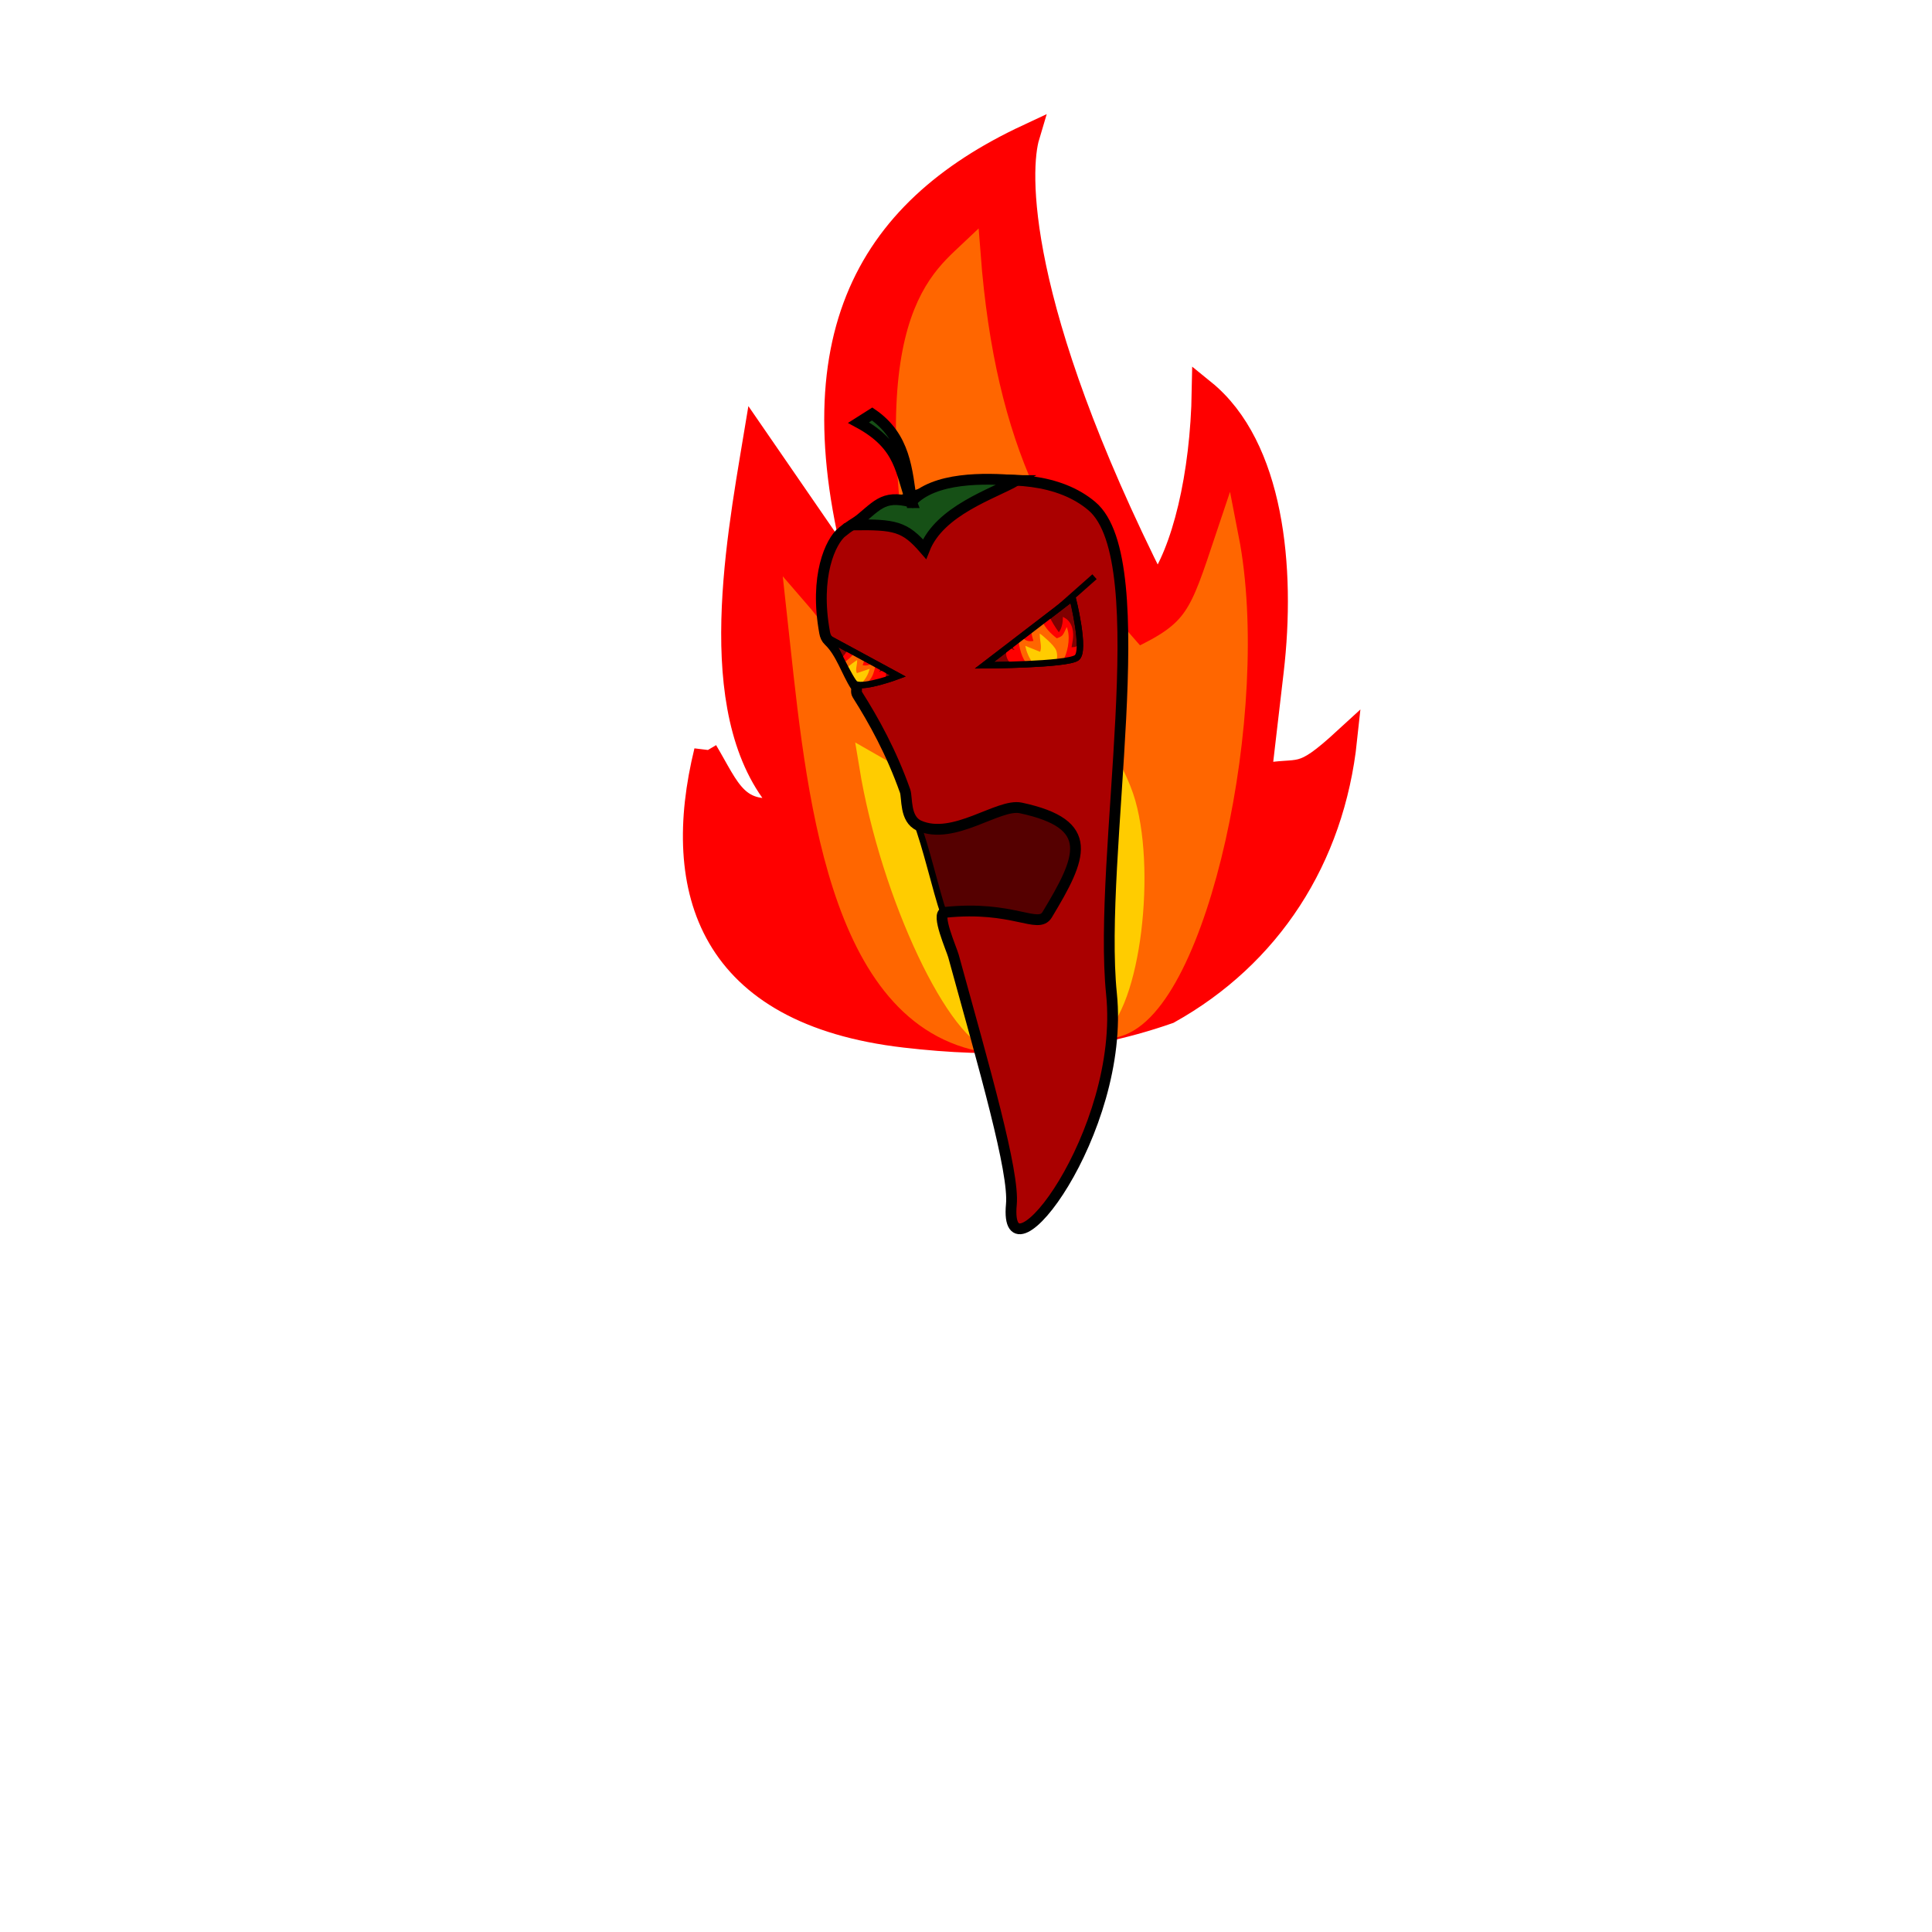
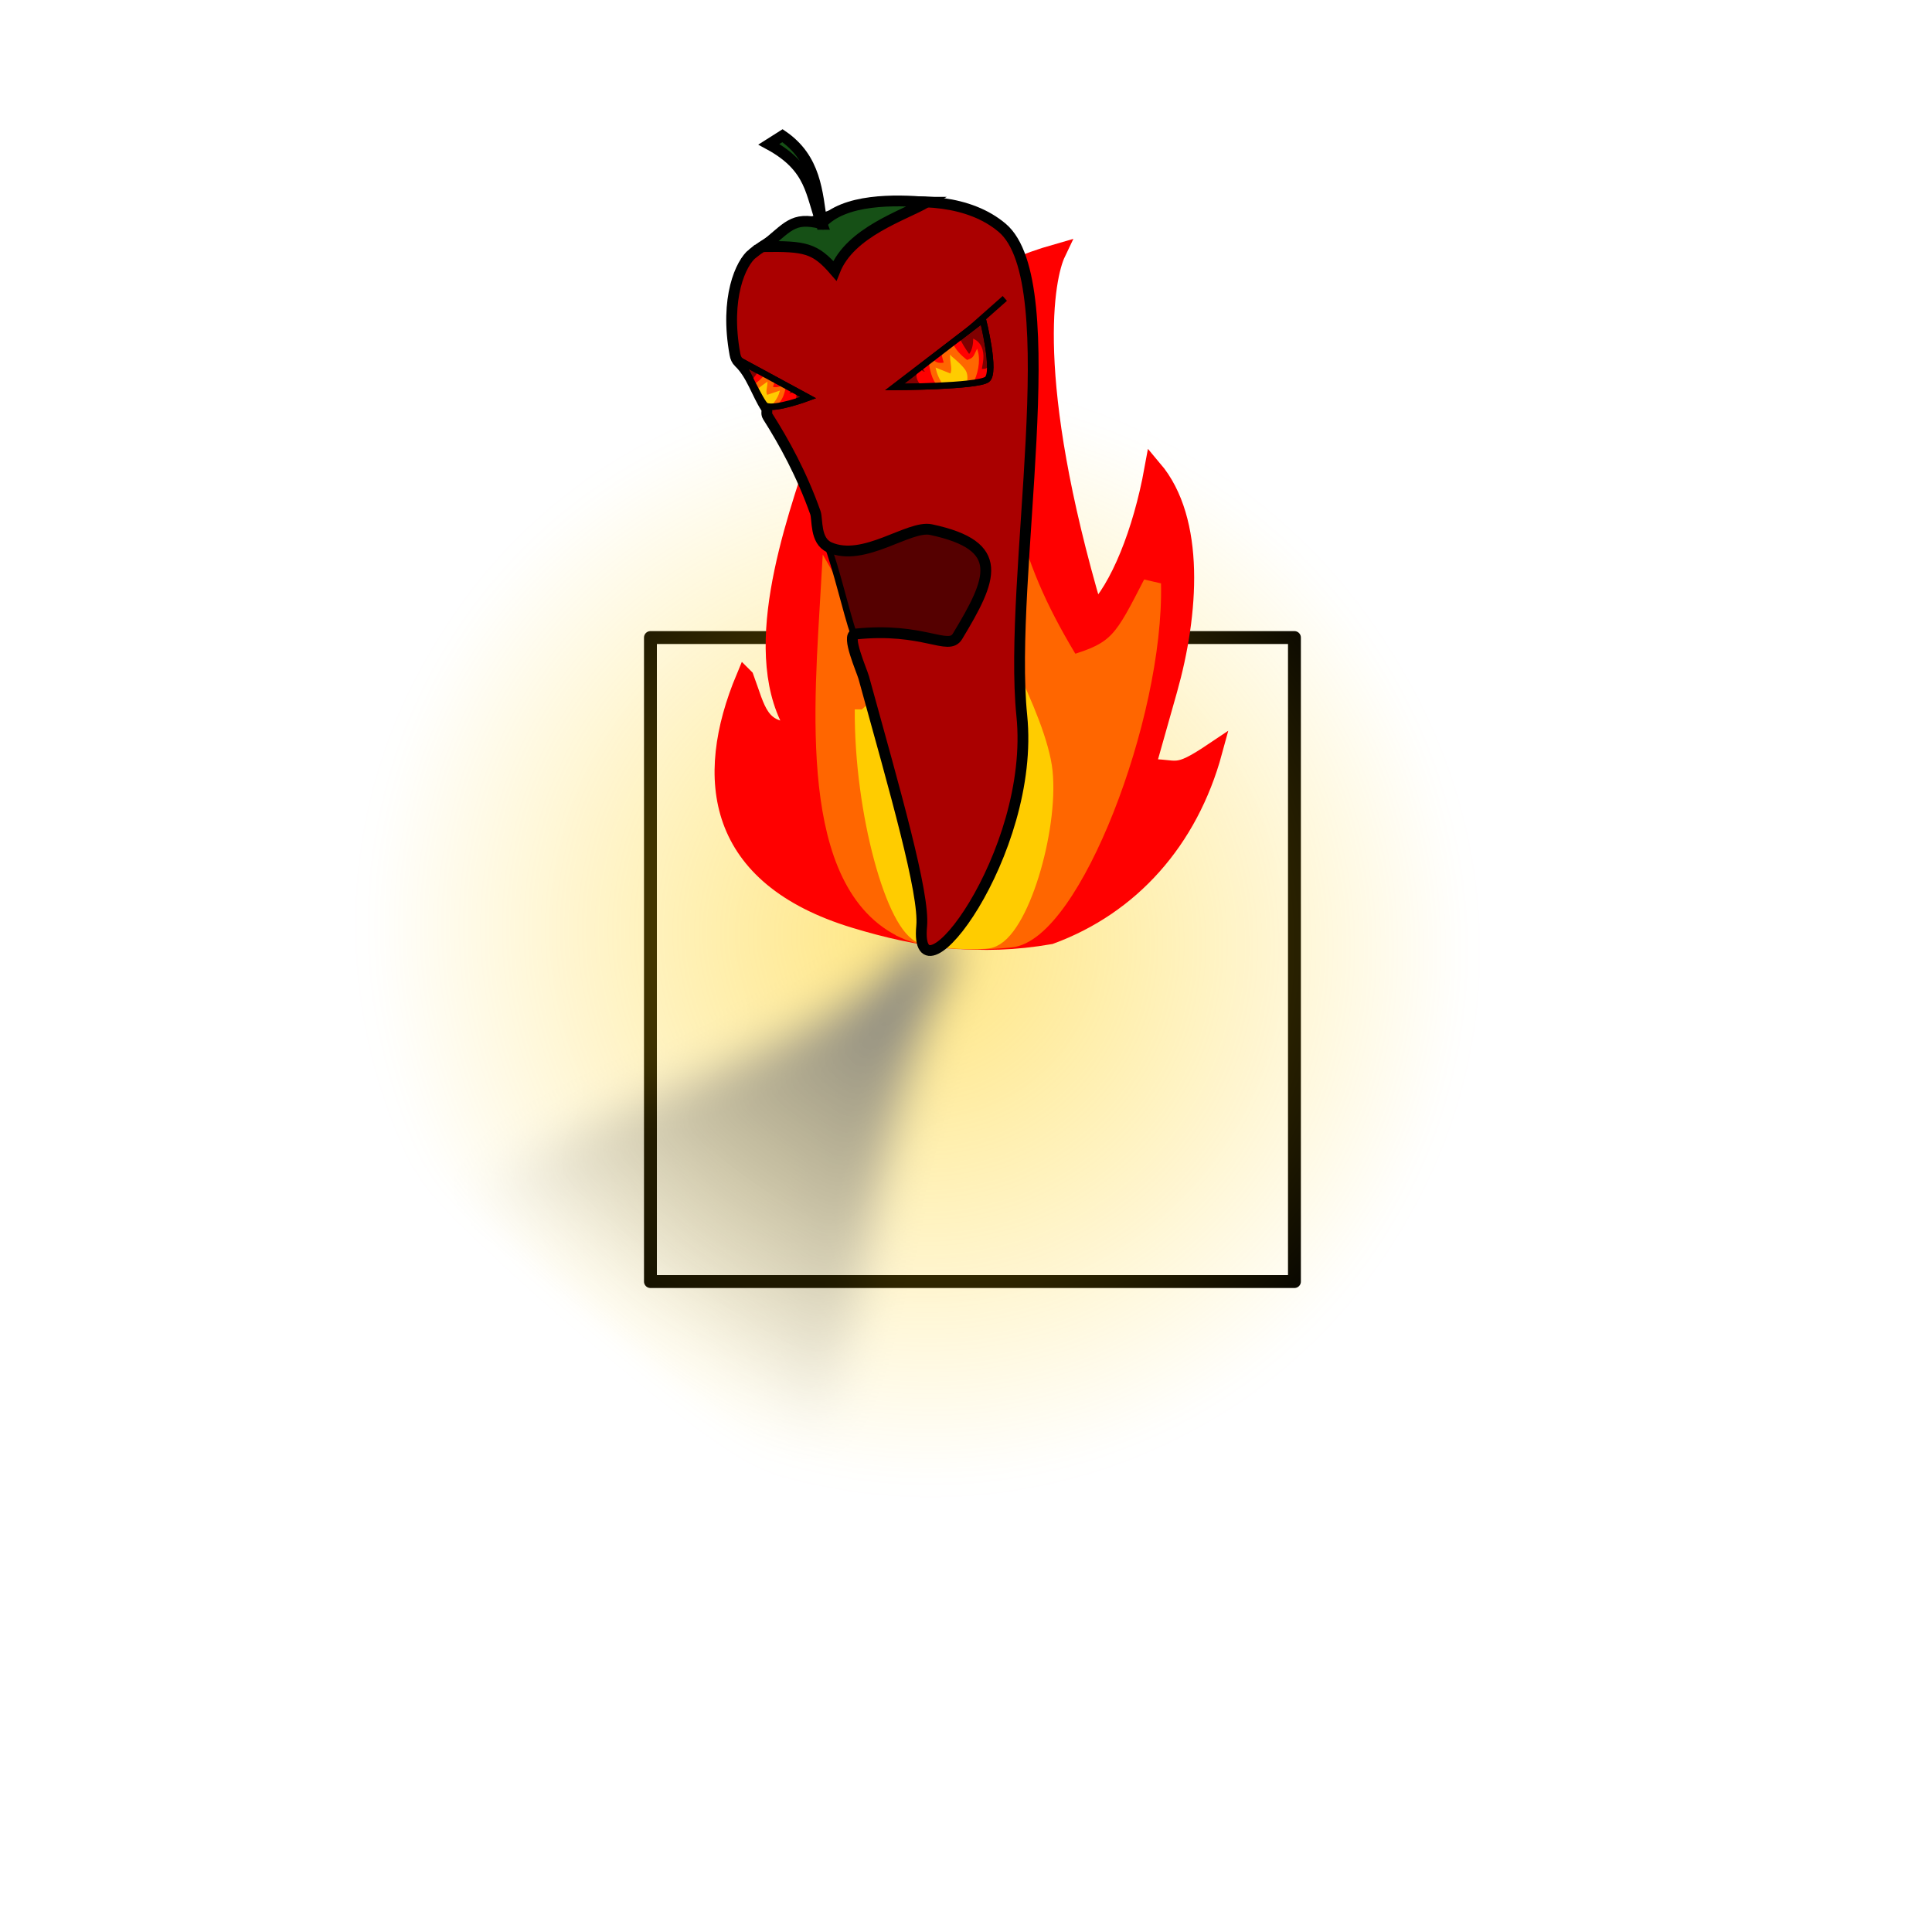
- <svg xmlns="http://www.w3.org/2000/svg" width="300" height="300" viewBox="0 0 300 300" id="svg5488" version="1.1">
-   <defs id="defs5490" />
-   <g id="layer6" style="display:none">
+ <svg xmlns="http://www.w3.org/2000/svg" xmlns:xlink="http://www.w3.org/1999/xlink" width="300" height="300" viewBox="0 0 300 300" id="svg5488" version="1.1">
+   <defs id="defs5490">
+     <linearGradient id="linearGradient10711">
+       <stop style="stop-color:#000000;stop-opacity:1;" offset="0" id="stop10713" />
+       <stop style="stop-color:#000000;stop-opacity:0;" offset="1" id="stop10715" />
+     </linearGradient>
+     <linearGradient id="linearGradient10169">
+       <stop style="stop-color:#ffcc00;stop-opacity:1;" offset="0" id="stop10171" />
+       <stop style="stop-color:#ffcc00;stop-opacity:0;" offset="1" id="stop10173" />
+     </linearGradient>
+     <radialGradient xlink:href="#linearGradient10169" id="radialGradient10179" cx="201.254" cy="927.408" fx="201.254" fy="927.408" r="68.974" gradientTransform="matrix(0.9770416,0.7824244,-0.7633948,0.9532787,653.8395,-895.9404)" gradientUnits="userSpaceOnUse" />
+     <filter style="color-interpolation-filters:sRGB" id="filter10325" x="-0.04" width="1.08" y="-0.044" height="1.089">
+       <feGaussianBlur stdDeviation="2.058" id="feGaussianBlur10327" />
+     </filter>
+     <filter style="color-interpolation-filters:sRGB" id="filter10707" x="-0.12" width="1.241" y="-0.106" height="1.212">
+       <feGaussianBlur stdDeviation="3.494" id="feGaussianBlur10709" />
+     </filter>
+     <linearGradient xlink:href="#linearGradient10711" id="linearGradient10717" x1="143.224" y1="148.725" x2="101.43" y2="206.225" gradientUnits="userSpaceOnUse" />
+   </defs>
+   <g id="layer6" style="display:inline">
    <rect transform="translate(0,-752.3622)" style="fill:none;fill-opacity:1;stroke:#000000;stroke-width:2;stroke-linecap:square;stroke-linejoin:round;stroke-miterlimit:4;stroke-dasharray:none;stroke-opacity:1" id="rect15670" width="100" height="100" x="101" y="851.362" />
  </g>
+   <g id="layer9" style="opacity:0.505">
+     <path style="display:inline;fill:url(#radialGradient10179);fill-opacity:1;fill-rule:evenodd;stroke:none;stroke-width:1px;stroke-linecap:butt;stroke-linejoin:miter;stroke-opacity:1;filter:url(#filter10325)" d="m 35.714,155.714 c 24.346,16.028 104.769,100.649 135,96.786 15.898,-2.032 104.853,-144.725 100,-160 -6.959,-21.904 -81.686,-71.086 -104.643,-70 -25.48,1.206 -42.778,25.085 -66.429,34.643 -21.215,8.574 -77.082,89.912 -63.929,98.571 z" id="path9695" />
+     <path style="fill:url(#linearGradient10717);fill-opacity:1;fill-rule:evenodd;stroke:none;stroke-width:1px;stroke-linecap:butt;stroke-linejoin:miter;stroke-opacity:1;filter:url(#filter10707)" d="m 141.786,147.143 c -12.142,16.452 -56.129,26.358 -69.286,38.929 -9.599,9.172 46.258,47.717 54.286,37.143 5.806,-7.649 8.953,-51.841 21.071,-74.643 1.286,-2.42 -4.444,-3.634 -6.071,-1.429 z" id="path9731" />
+   </g>
  <g id="layer1" transform="translate(0,-752.3622)" style="display:inline">
-     <path style="display:inline;fill:#ff0000;fill-rule:evenodd;stroke:#ff0000;stroke-width:3.674px;stroke-linecap:butt;stroke-linejoin:miter;stroke-opacity:1" d="m 109.616,869.003 c -5.306,21.661 0.6,40.691 30.914,44.204 13.925,1.614 26.788,1.235 40.93,-3.701 15.6,-8.707 25.469,-23.769 27.442,-42.335 -7.304,6.706 -6.599,4.365 -13.298,5.655 l 1.902,-16.296 c 1.862,-15.951 0.057,-34.784 -10.613,-43.434 -0.225,13.015 -3.047,25.018 -7.294,30.71 -22.352,-44.36 -21.543,-65.177 -20,-70.327 -25.206,11.768 -37.024,32.173 -25.116,71.716 l -17.209,-24.985 c -2.901,17.448 -7.897,44.36 4.778,57.637 -7.717,1.522 -8.847,-2.809 -12.436,-8.842 z" id="path15704-1" />
-     <path style="display:inline;fill:#ff6600;fill-rule:evenodd;stroke:#ff6600;stroke-width:3.674px;stroke-linecap:butt;stroke-linejoin:miter;stroke-opacity:1" d="m 151.227,913.534 c -21.937,-5.611 -24.536,-41.829 -27.209,-66.028 5.681,6.559 9.206,16.338 22.325,11.798 -11.839,-54.168 -1.258,-62.442 4.083,-67.489 2.359,30.819 11.56,46.892 26.154,63.009 9.307,-4.4 9.835,-6.608 13.949,-18.902 5.184,26.583 -4.869,72.328 -17.169,75.637 -10.689,2.875 -18.229,2.973 -22.133,1.975 z" id="path15706-1" />
-     <path style="display:inline;fill:#ffcc00;fill-rule:evenodd;stroke:#ffcc00;stroke-width:3.674px;stroke-linecap:butt;stroke-linejoin:miter;stroke-opacity:1" d="m 135.229,871.144 c 4.988,2.835 14.252,8.288 19.24,11.124 3.974,-9.922 0.658,-23.139 0.329,-35.007 0,0 16.733,19.273 19.733,29.936 3.192,11.343 0.438,32.666 -5.458,35.216 -1.857,0.803 -9.742,1.884 -13.887,1.527 -5.993,-0.517 -16.626,-22.41 -19.957,-42.796 z" id="path15708-4" />
-     <path style="fill:#550000;fill-rule:evenodd;stroke:#000000;stroke-width:1px;stroke-linecap:butt;stroke-linejoin:miter;stroke-opacity:1" d="m 142.278,879.882 c 1.541,3.99 3.006,10.648 4.271,14.336 l 19.344,1.537 6.607,-16.518 -13.036,-15.357 z" id="path15674" />
-     <path style="fill:#aa0000;fill-rule:evenodd;stroke:#000000;stroke-width:1.676;stroke-linecap:butt;stroke-linejoin:miter;stroke-miterlimit:4;stroke-dasharray:none;stroke-opacity:1" d="m 130.78,834.943 c -1.811,1.451 -4.337,6.87 -2.732,15.645 0.094,0.516 0.261,0.927 0.647,1.292 1.894,1.79 2.809,4.905 4.17,6.994 0.327,0.502 -0.058,0.84 0.28,1.374 2.537,4.005 5.252,8.907 7.395,14.937 0.374,1.051 -0.088,4.366 2.173,5.374 5.369,2.394 12.343,-3.479 15.79,-2.743 11.778,2.512 9.471,7.675 4.105,16.575 -1.421,2.357 -5.247,-1.48 -15.88,-0.357 -1.448,0.153 1.023,5.674 1.327,6.778 4.859,17.637 9.464,33.524 8.99,38.576 -1.251,13.355 17.731,-11.241 15.548,-32.689 -2.183,-21.448 7.025,-67.206 -3.036,-75.738 -10.061,-8.532 -31.479,-1.864 -38.776,3.984 z" id="path6036" />
-     <path style="fill:#165016;fill-rule:evenodd;stroke:#000000;stroke-width:1.676;stroke-linecap:butt;stroke-linejoin:miter;stroke-miterlimit:4;stroke-dasharray:none;stroke-opacity:1" d="m 157.812,826.981 c -3.586,2.072 -11.871,4.606 -14.254,10.642 -3.078,-3.561 -4.597,-3.827 -11.084,-3.76 3.748,-2.855 4.409,-4.758 9.017,-3.554 3.527,-3.921 11.438,-3.724 16.32,-3.328 z" id="path6044" />
-     <path style="fill:#165016;fill-rule:evenodd;stroke:#000000;stroke-width:1.676;stroke-linecap:butt;stroke-linejoin:miter;stroke-miterlimit:4;stroke-dasharray:none;stroke-opacity:1" d="m 141.572,830.409 c -0.74,-5.022 -0.962,-10.216 -6.142,-13.764 l -2.111,1.338 c 6.757,3.65 6.453,7.789 8.254,12.426 z" id="path6046" />
-     <path style="fill:none;fill-rule:evenodd;stroke:#000000;stroke-width:1px;stroke-linecap:butt;stroke-linejoin:miter;stroke-opacity:1" d="m 155.062,855.099 14.893,-13.183" id="path15676" />
-     <path style="fill:#800000;fill-rule:evenodd;stroke:#000000;stroke-width:1px;stroke-linecap:butt;stroke-linejoin:miter;stroke-opacity:1" d="m 152.852,855.667 c 0,0 12.731,-0.056 14.323,-1.157 1.467,-1.014 -0.631,-9.344 -0.631,-9.344 z" id="path15680" />
-     <path style="fill:#800000;fill-rule:evenodd;stroke:#000000;stroke-width:1px;stroke-linecap:butt;stroke-linejoin:miter;stroke-opacity:1;fill-opacity:1" d="m 139.436,857.328 c 0,0 -5.167,1.933 -6.596,1.268 -0.715,-0.332 -3.7,-6.989 -3.982,-7.002 z" id="path15682" />
+     <path style="display:inline;fill:#ff0000;fill-rule:evenodd;stroke:#ff0000;stroke-width:2.773px;stroke-linecap:butt;stroke-linejoin:miter;stroke-opacity:1" d="m 115.675,857.579 c -6.578,15.736 -4.639,30.93 17.06,37.521 9.968,3.028 19.41,4.407 30.354,2.496 12.479,-4.581 21.566,-14.723 25.324,-28.544 -6.171,4.138 -5.364,2.455 -10.417,2.565 l 3.423,-12.11 c 3.35,-11.853 4.382,-26.367 -2.331,-34.307 -1.788,9.839 -5.347,18.574 -9.159,22.34 -10.788,-36.531 -7.6,-52.209 -5.83,-55.914 -19.877,5.657 -31.054,19.597 -27.292,51.122 l -9.45,-21.173 c -4.296,12.854 -11.303,32.611 -3.703,44.32 -5.826,0.154 -6.11,-3.276 -7.978,-8.315 z" id="path15704-1" />
+     <path style="display:inline;fill:#ff6600;fill-rule:evenodd;stroke:#ff6600;stroke-width:2.773px;stroke-linecap:butt;stroke-linejoin:miter;stroke-opacity:1" d="m 140.508,896.735 c -15.321,-7.097 -12.699,-34.894 -11.632,-53.588 3.331,5.71 4.684,13.58 14.832,11.838 -1.886,-42.604 6.873,-47.508 11.403,-50.642 -2.123,23.673 2.591,37.052 11.238,51.163 7.346,-2.13 8.007,-3.736 12.546,-12.525 0.469,20.827 -12.582,54.21 -21.977,55.125 -8.165,0.795 -13.684,-0.107 -16.41,-1.37 z" id="path15706-1" />
+     <path style="display:inline;fill:#ffcc00;fill-rule:evenodd;stroke:#ffcc00;stroke-width:2.773px;stroke-linecap:butt;stroke-linejoin:miter;stroke-opacity:1" d="m 134.114,862.521 c 3.289,2.796 9.374,8.131 12.663,10.927 4.14,-7.008 3.368,-17.459 4.609,-26.5 0,0 9.815,16.781 10.676,25.254 0.916,9.014 -3.756,24.825 -8.381,25.995 -1.457,0.368 -7.35,0.167 -10.332,-0.641 -4.312,-1.168 -9.345,-19.145 -9.234,-35.034 z" id="path15708-4" />
+     <path style="fill:#550000;fill-rule:evenodd;stroke:#000000;stroke-width:1px;stroke-linecap:butt;stroke-linejoin:miter;stroke-opacity:1" d="m 128.35,836.668 c 1.541,3.99 3.006,10.648 4.271,14.336 l 19.344,1.537 6.607,-16.518 -13.036,-15.357 z" id="path15674" />
+     <path style="fill:#aa0000;fill-rule:evenodd;stroke:#000000;stroke-width:1.676;stroke-linecap:butt;stroke-linejoin:miter;stroke-miterlimit:4;stroke-dasharray:none;stroke-opacity:1" d="m 116.852,791.728 c -1.811,1.451 -4.337,6.87 -2.732,15.645 0.094,0.516 0.261,0.927 0.647,1.292 1.894,1.79 2.809,4.905 4.17,6.994 0.327,0.502 -0.058,0.84 0.28,1.374 2.537,4.005 5.252,8.907 7.395,14.937 0.374,1.051 -0.088,4.366 2.173,5.374 5.369,2.394 12.343,-3.479 15.79,-2.743 11.778,2.512 9.471,7.675 4.105,16.575 -1.421,2.357 -5.247,-1.48 -15.88,-0.357 -1.448,0.153 1.023,5.674 1.327,6.778 4.859,17.637 9.464,33.524 8.99,38.576 -1.251,13.355 17.731,-11.241 15.548,-32.689 -2.183,-21.448 7.025,-67.206 -3.036,-75.738 -10.061,-8.532 -31.479,-1.864 -38.776,3.984 z" id="path6036" />
+     <path style="fill:#165016;fill-rule:evenodd;stroke:#000000;stroke-width:1.676;stroke-linecap:butt;stroke-linejoin:miter;stroke-miterlimit:4;stroke-dasharray:none;stroke-opacity:1" d="m 143.884,783.766 c -3.586,2.072 -11.871,4.606 -14.254,10.642 -3.078,-3.561 -4.597,-3.827 -11.084,-3.76 3.748,-2.855 4.409,-4.758 9.017,-3.554 3.527,-3.921 11.438,-3.724 16.32,-3.328 z" id="path6044" />
+     <path style="fill:#165016;fill-rule:evenodd;stroke:#000000;stroke-width:1.676;stroke-linecap:butt;stroke-linejoin:miter;stroke-miterlimit:4;stroke-dasharray:none;stroke-opacity:1" d="m 127.644,787.195 c -0.74,-5.022 -0.962,-10.216 -6.142,-13.764 l -2.111,1.338 c 6.757,3.65 6.453,7.789 8.254,12.426 z" id="path6046" />
+     <path style="fill:none;fill-rule:evenodd;stroke:#000000;stroke-width:1px;stroke-linecap:butt;stroke-linejoin:miter;stroke-opacity:1" d="m 141.134,811.884 14.893,-13.183" id="path15676" />
+     <path style="fill:#800000;fill-rule:evenodd;stroke:#000000;stroke-width:1px;stroke-linecap:butt;stroke-linejoin:miter;stroke-opacity:1" d="m 138.924,812.453 c 0,0 12.731,-0.056 14.323,-1.157 1.467,-1.014 -0.631,-9.344 -0.631,-9.344 z" id="path15680" />
+     <path style="fill:#800000;fill-opacity:1;fill-rule:evenodd;stroke:#000000;stroke-width:1px;stroke-linecap:butt;stroke-linejoin:miter;stroke-opacity:1" d="m 125.507,814.114 c 0,0 -5.167,1.933 -6.596,1.268 -0.715,-0.332 -3.7,-6.989 -3.982,-7.002 z" id="path15682" />
  </g>
  <g id="layer7" style="display:inline">
-     <g transform="translate(0,-752.3622)" style="display:inline" id="g15839">
+     <g transform="translate(-13.92857,-795.5765)" style="display:inline" id="g15839">
      <g transform="matrix(0.4113675,0,0,0.2838915,115.7545,608.9597)" id="g15731">
        <path id="path15704" transform="matrix(2.430916,0,0,3.522473,-281.3896,505.1312)" d="m 162.742,95.719 -3.447,2.645 c 0.027,0.066 0.037,0.124 0.066,0.191 l -0.137,-0.137 -2.025,1.551 c 0.133,0.429 0.365,0.819 0.773,1.115 -0.845,0.116 -0.985,-0.205 -1.367,-0.658 l -0.035,0.027 c -0.374,1.108 -0.174,2.112 0.99,2.742 3.247,-0.103 7.148,-0.306 8.896,-0.775 0.662,-0.605 1.088,-1.336 1.215,-2.162 -0.816,0.52 -0.738,0.338 -1.486,0.438 l 0.213,-1.262 c 0.208,-1.236 0.006,-2.695 -1.186,-3.365 -0.025,1.008 -0.34,1.938 -0.814,2.379 -0.795,-1.094 -1.305,-1.984 -1.656,-2.729 z" style="fill:#ff0000;fill-rule:evenodd;stroke:#ff0000;stroke-width:0.342px;stroke-linecap:butt;stroke-linejoin:miter;stroke-opacity:1" />
        <path id="path15706" transform="matrix(2.430916,0,0,3.522473,-281.3896,505.1312)" d="m 161.689,96.527 -1.482,1.137 c 0.092,0.561 0.229,1.193 0.479,1.984 -1.234,0.296 -1.711,-0.192 -2.209,-0.658 l -0.215,0.166 c 0.209,1.349 0.476,2.998 1.492,3.963 1.833,-0.087 3.635,-0.219 5.055,-0.408 0.774,-1.256 1.218,-3.424 0.811,-4.875 -0.459,0.952 -0.517,1.124 -1.557,1.465 -1.066,-0.817 -1.868,-1.639 -2.373,-2.773 z" style="fill:#ff6600;fill-rule:evenodd;stroke:#ff6600;stroke-width:0.342px;stroke-linecap:butt;stroke-linejoin:miter;stroke-opacity:1" />
        <path id="path15708" transform="matrix(2.430916,0,0,3.522473,-281.3896,505.1312)" d="m 161.629,98.715 c 0.037,0.919 0.407,1.944 -0.037,2.713 -0.557,-0.22 -1.591,-0.642 -2.148,-0.861 0.215,0.914 0.704,1.855 1.207,2.504 1.131,-0.062 2.226,-0.141 3.209,-0.242 0.158,-0.584 0.173,-1.305 -0.025,-1.793 -0.335,-0.826 -2.205,-2.32 -2.205,-2.32 z" style="fill:#ffcc00;fill-rule:evenodd;stroke:#ffcc00;stroke-width:0.342px;stroke-linecap:butt;stroke-linejoin:miter;stroke-opacity:1" />
      </g>
      <path id="path15680-8" d="m 152.852,855.667 c 0,0 12.731,-0.056 14.323,-1.157 1.467,-1.014 -0.631,-9.344 -0.631,-9.344 z" style="display:inline;fill:none;fill-rule:evenodd;stroke:#000000;stroke-width:1px;stroke-linecap:butt;stroke-linejoin:miter;stroke-opacity:1" />
    </g>
-     <g transform="translate(0,-752.3622)" style="display:inline" id="g15852">
+     <g transform="translate(-13.92857,-795.5765)" style="display:inline" id="g15852">
      <path id="path15704-1-9" transform="translate(0,752.3622)" d="m 129.883,100.832 c -0.03,0.014 -0.052,0.034 -0.08,0.049 0.035,0.068 0.075,0.146 0.111,0.217 -0.01,-0.089 -0.029,-0.174 -0.031,-0.266 z m 1.967,0.021 c -0.288,0.465 -0.682,1.006 -1.225,1.637 0.891,1.749 1.848,3.574 2.215,3.744 0.723,0.336 2.396,0.008 3.879,-0.398 0.791,-0.464 0.891,-1.148 0.578,-1.889 -0.344,0.336 -0.453,0.577 -1.193,0.492 0.388,-0.236 0.591,-0.555 0.695,-0.904 l -1.812,-0.98 -0.076,0.065 c 0.016,-0.031 0.022,-0.057 0.037,-0.088 l -3.098,-1.678 z" style="display:inline;fill:#ff0000;fill-rule:evenodd;stroke:#ff0000;stroke-width:0.269px;stroke-linecap:butt;stroke-linejoin:miter;stroke-opacity:1" />
      <path id="path15706-1-6" transform="translate(0,752.3622)" d="m 132.797,101.367 c -0.423,0.689 -1.051,1.215 -1.85,1.734 0.786,1.525 1.572,2.984 1.893,3.133 0.175,0.081 0.407,0.123 0.678,0.135 1.768,-0.394 2.105,-2.062 2.342,-3.342 l -0.184,-0.1 c -0.43,0.336 -0.837,0.693 -1.902,0.479 0.192,-0.511 0.305,-0.925 0.387,-1.301 l -1.363,-0.738 z" style="display:inline;fill:#ff6600;fill-rule:evenodd;stroke:#ff6600;stroke-width:0.269px;stroke-linecap:butt;stroke-linejoin:miter;stroke-opacity:1" />
      <path id="path15708-4-4" transform="translate(0,752.3622)" d="m 132.961,102.734 c 0,0 -0.987,0.667 -1.551,1.24 0.609,1.143 1.174,2.141 1.43,2.26 0.11,0.051 0.248,0.081 0.398,0.104 0.577,-0.321 1.334,-1.321 1.602,-2.271 -0.479,0.158 -1.367,0.461 -1.846,0.619 -0.381,-0.553 -0.065,-1.29 -0.033,-1.951 z" style="display:inline;fill:#ffcc00;fill-rule:evenodd;stroke:#ffcc00;stroke-width:0.269px;stroke-linecap:butt;stroke-linejoin:miter;stroke-opacity:1" />
      <path id="path15682-2" d="m 139.436,857.328 c 0,0 -5.167,1.933 -6.596,1.268 -0.715,-0.332 -3.7,-6.989 -3.982,-7.002 z" style="display:inline;fill:none;fill-rule:evenodd;stroke:#000000;stroke-width:1px;stroke-linecap:butt;stroke-linejoin:miter;stroke-opacity:1" />
    </g>
  </g>
</svg>
